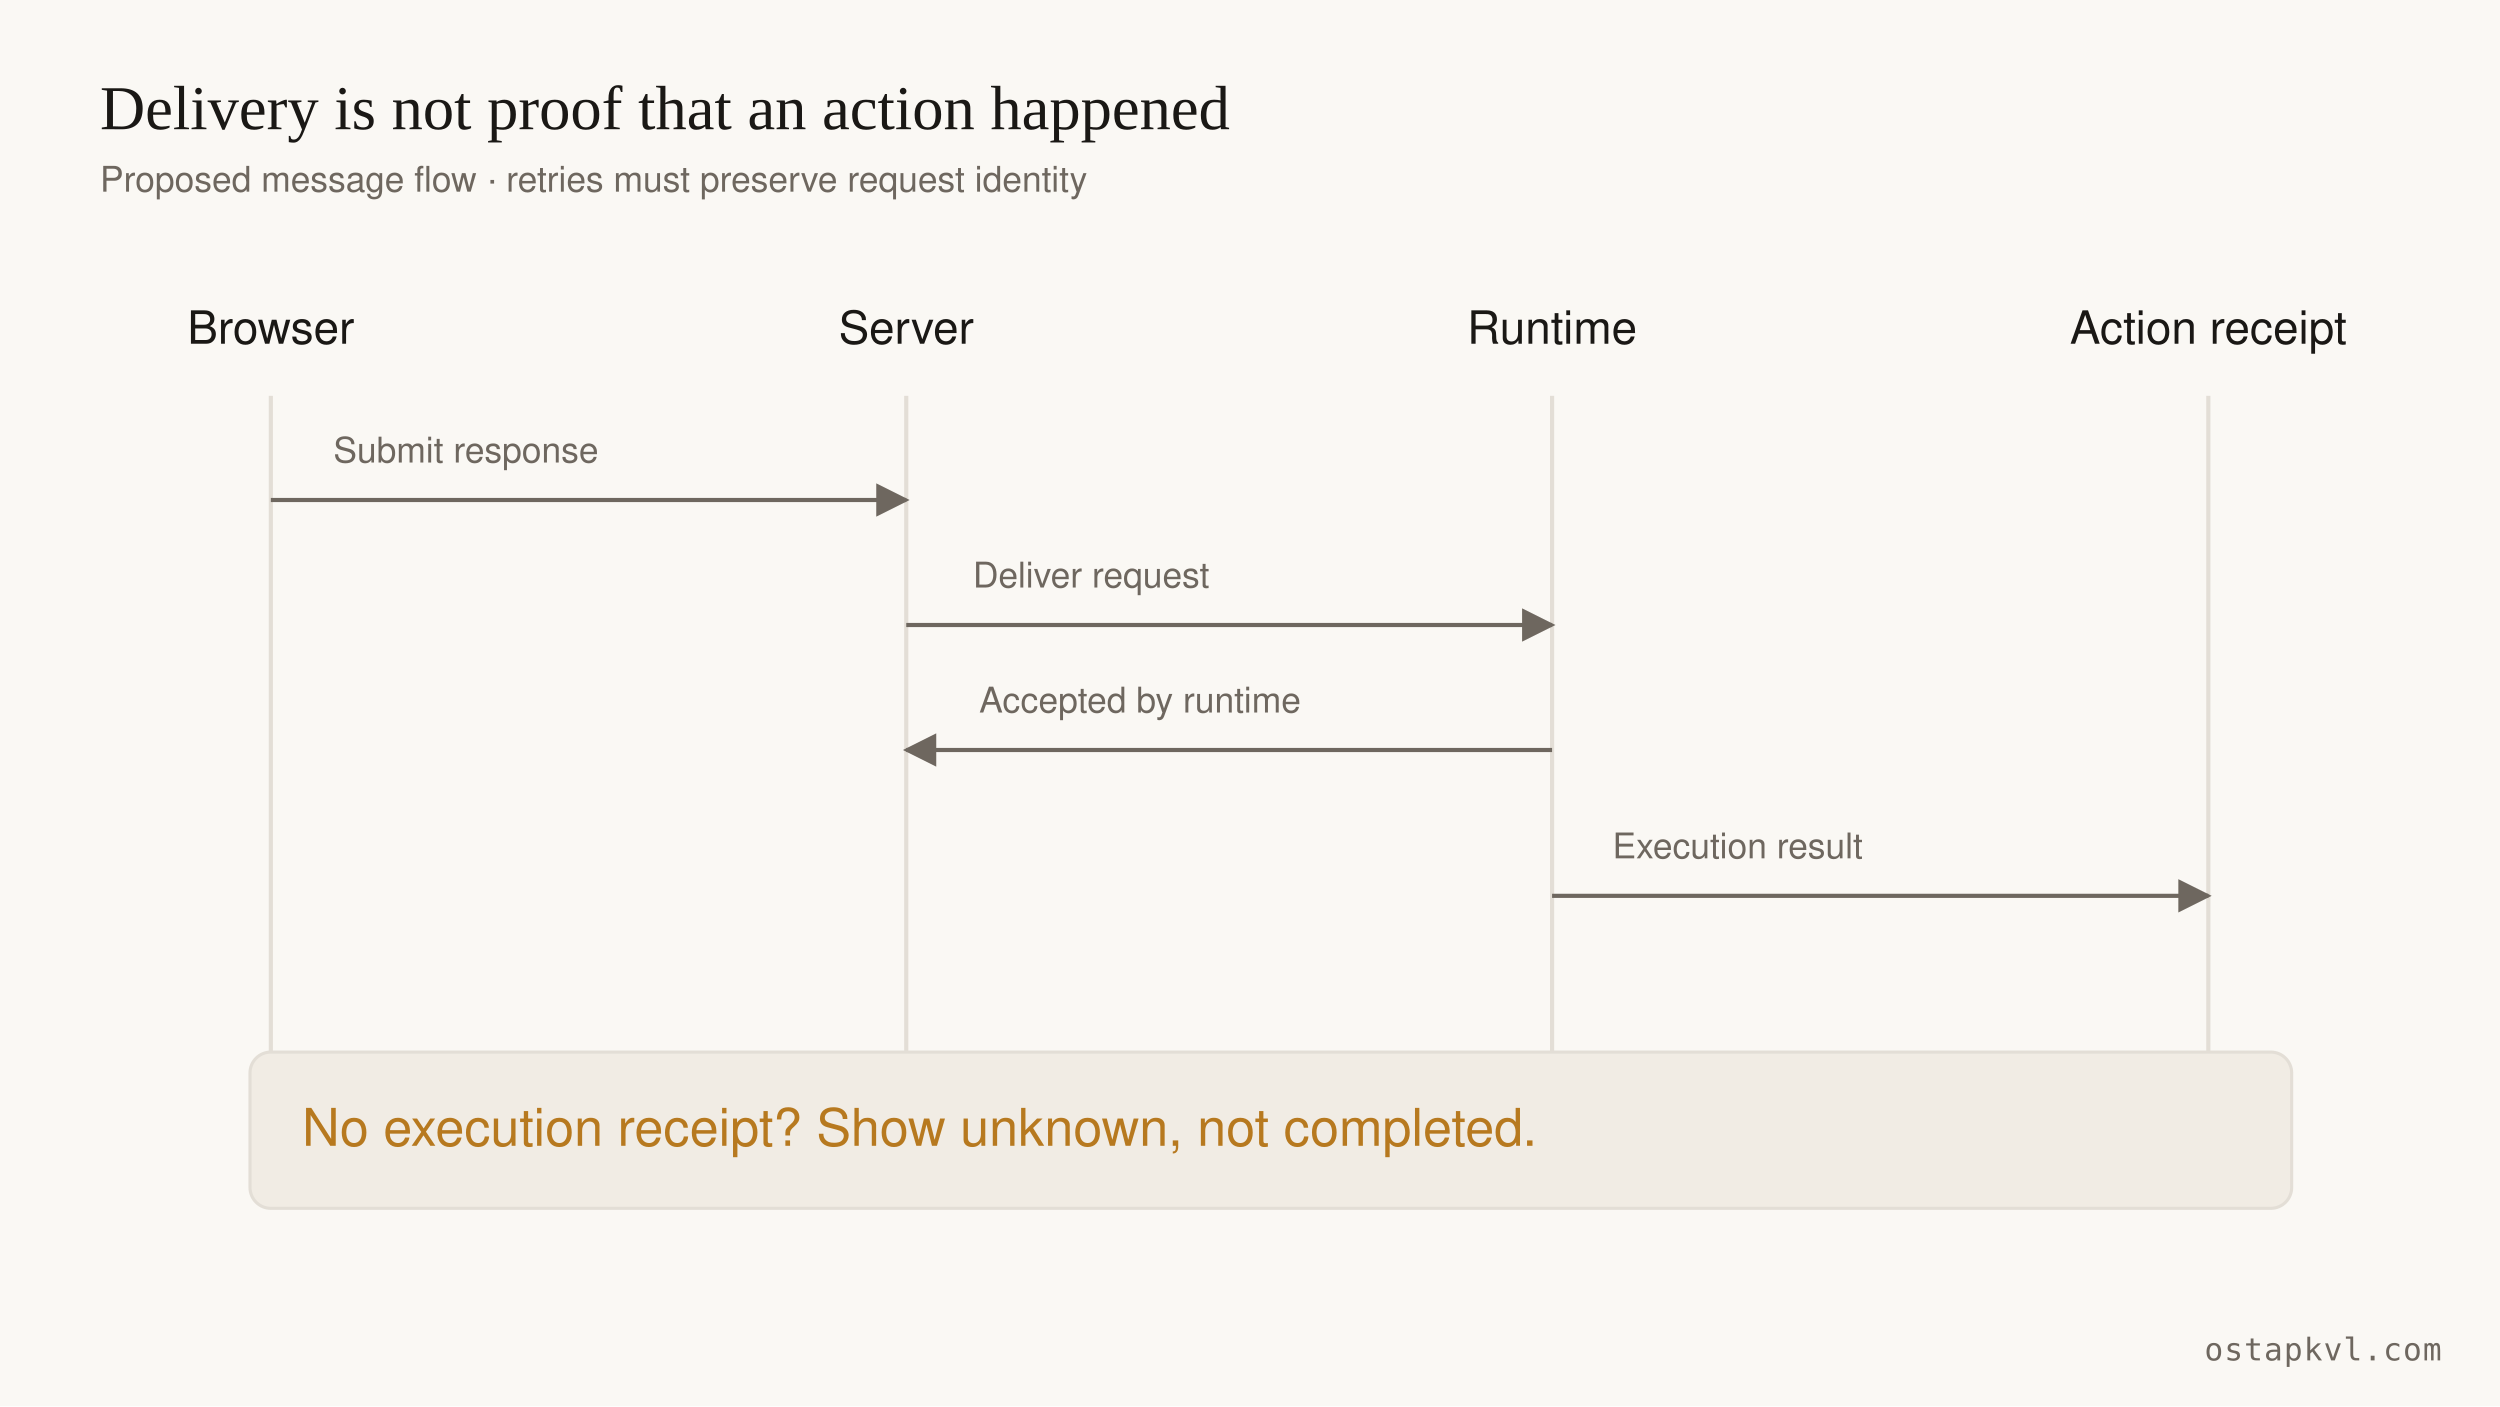
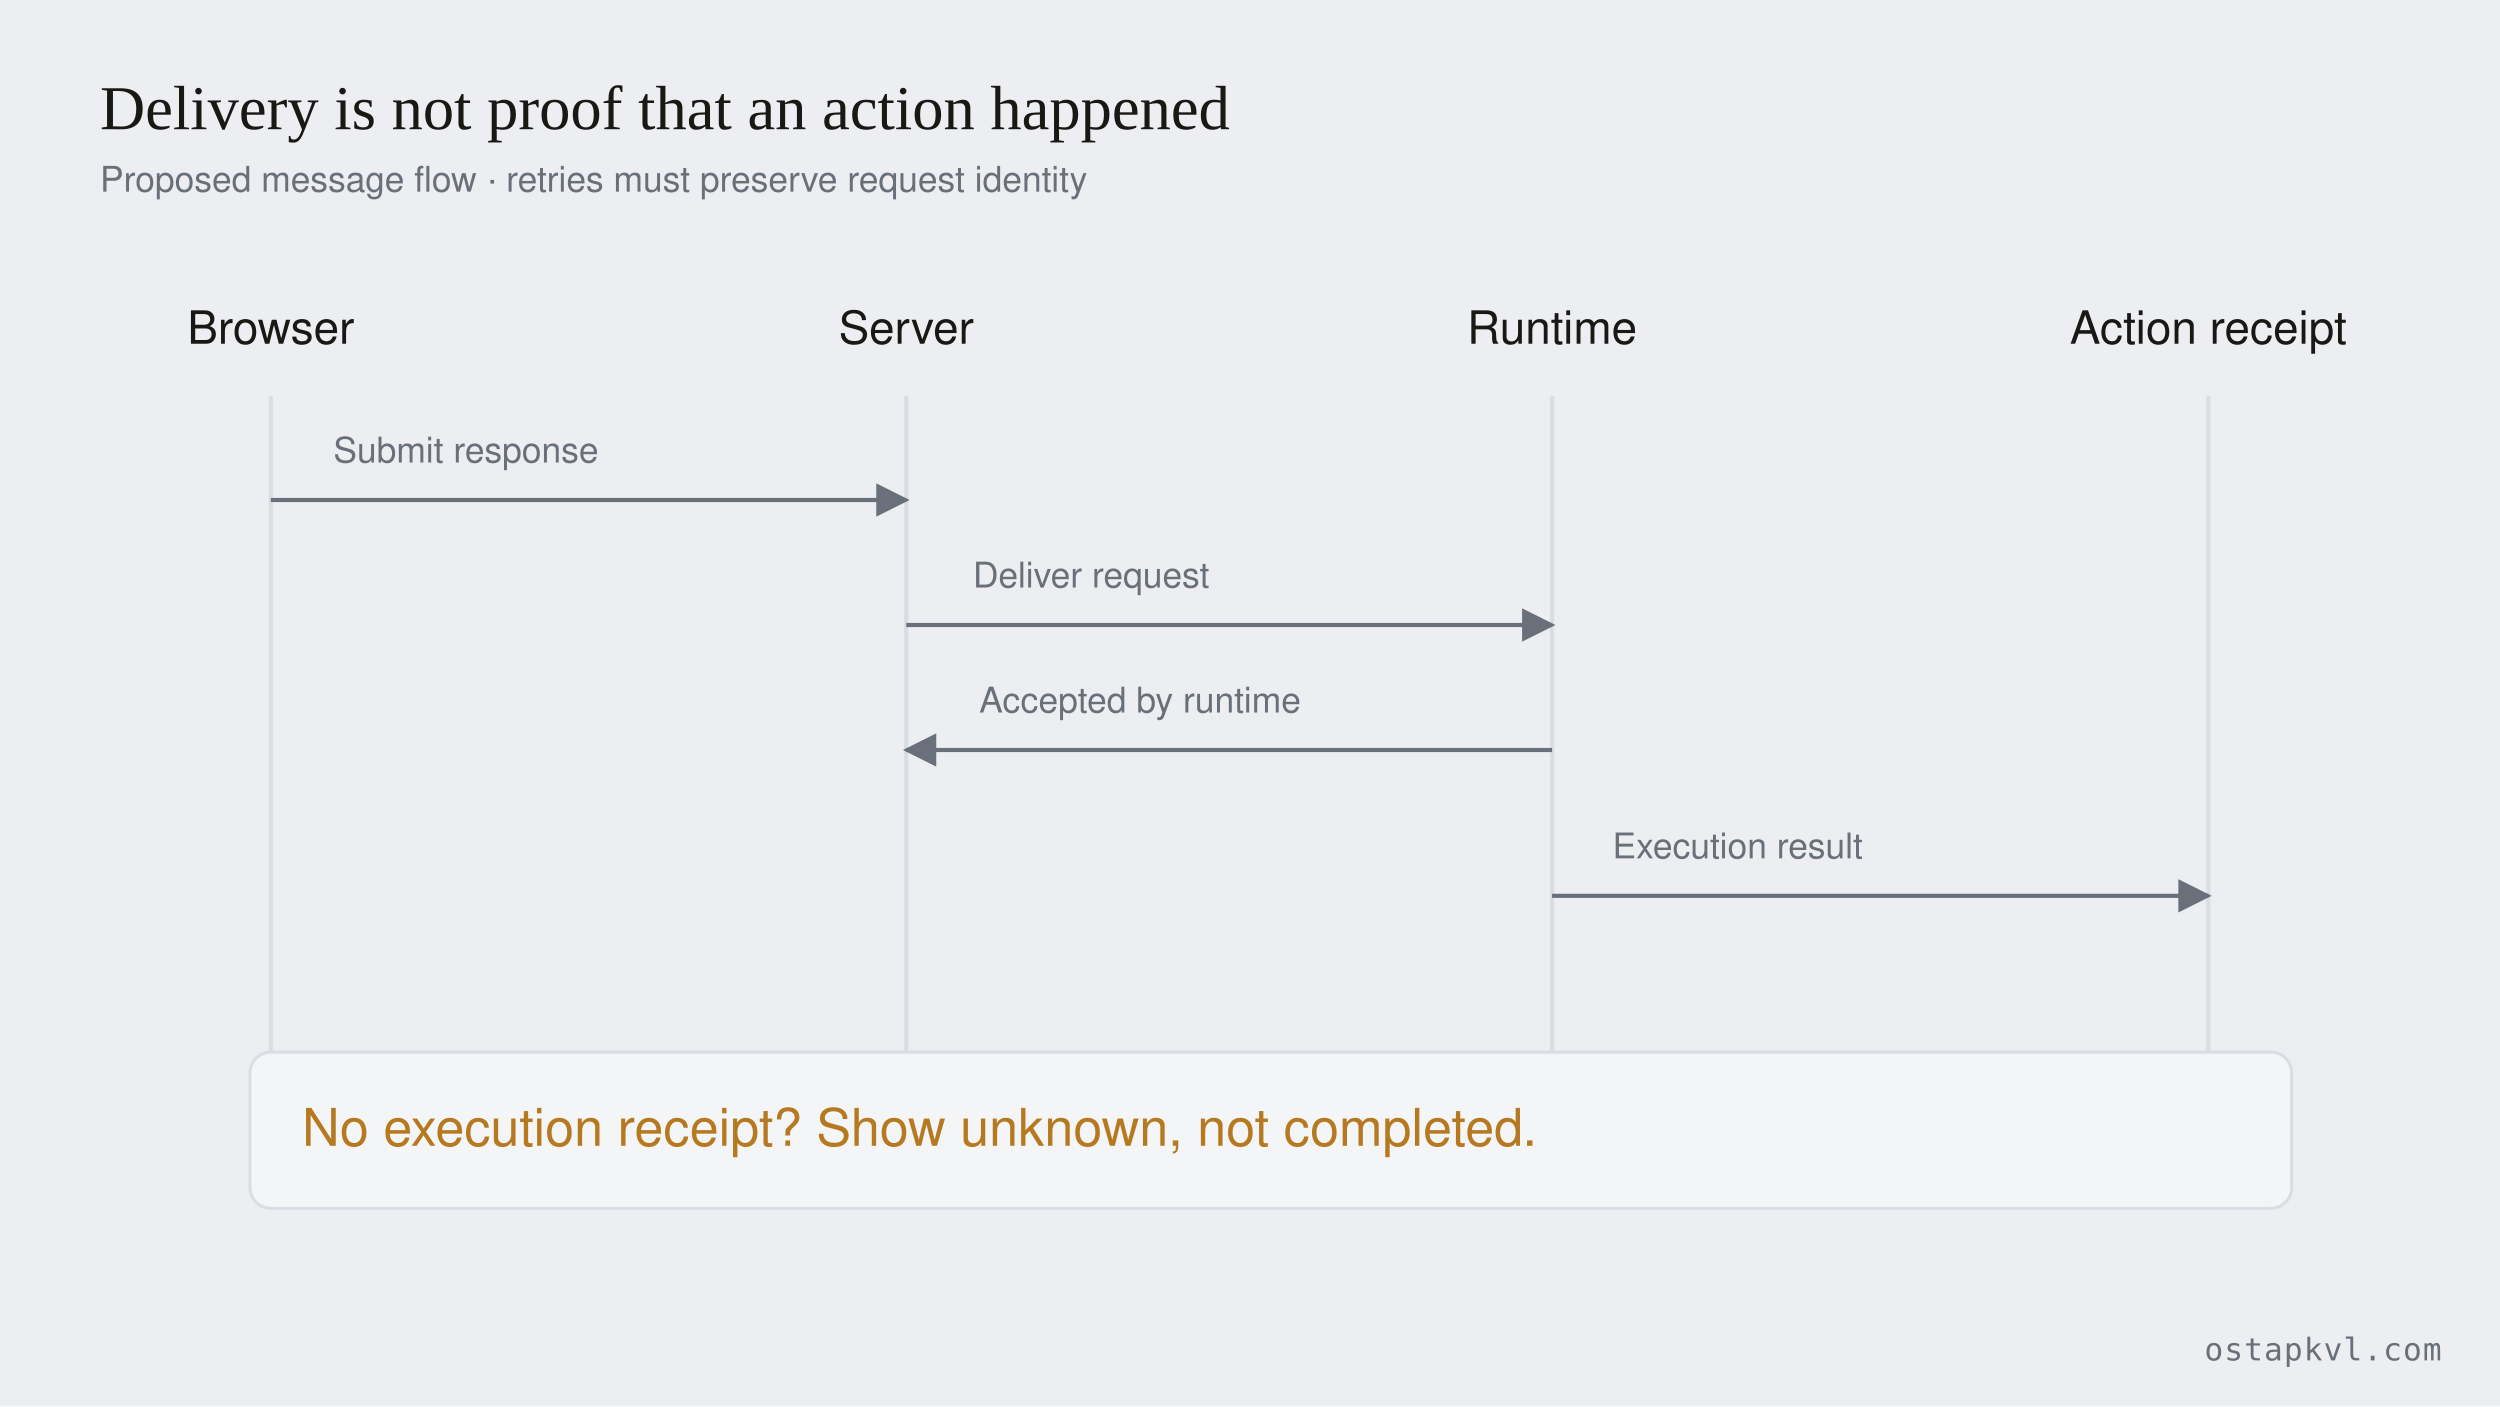
<svg xmlns="http://www.w3.org/2000/svg" width="1200" height="675" viewBox="0 0 1200 675" role="img" aria-label="Delivery is not proof that an action happened">
  <defs>
    <marker id="arr" viewBox="0 0 10 10" refX="9" refY="5" markerWidth="8" markerHeight="8" orient="auto-start-reverse">
-       <path d="M0,0 L10,5 L0,10 z" fill="#6E675F" />
+       <path d="M0,0 L10,5 L0,10 z" fill="#69707A" />
    </marker>
    <marker id="arrA" viewBox="0 0 10 10" refX="9" refY="5" markerWidth="8" markerHeight="8" orient="auto-start-reverse">
      <path d="M0,0 L10,5 L0,10 z" fill="#C05621" />
    </marker>
  </defs>
-   <rect width="100%" height="100%" fill="#FAF8F4" />
+   <rect width="100%" height="100%" fill="#ECEEF1" />
  <text x="48" y="62" font-family="Georgia, 'Times New Roman', serif" font-size="30" fill="#1A1815">Delivery is not proof that an action happened</text>
-   <text x="48" y="92" font-family="'Helvetica Neue', Helvetica, Arial, sans-serif" font-size="17" fill="#6E675F">Proposed message flow · retries must preserve request identity</text>
+   <text x="48" y="92" font-family="'Helvetica Neue', Helvetica, Arial, sans-serif" font-size="17" fill="#69707A">Proposed message flow · retries must preserve request identity</text>
  <text x="130" y="165" font-family="'Helvetica Neue', Helvetica, Arial, sans-serif" font-size="22" fill="#1A1815" text-anchor="middle">Browser</text>
-   <line x1="130" y1="190" x2="130" y2="550" stroke="#E3DED6" stroke-width="2" />
+   <line x1="130" y1="190" x2="130" y2="550" stroke="#D9DEE4" stroke-width="2" />
  <text x="435" y="165" font-family="'Helvetica Neue', Helvetica, Arial, sans-serif" font-size="22" fill="#1A1815" text-anchor="middle">Server</text>
-   <line x1="435" y1="190" x2="435" y2="550" stroke="#E3DED6" stroke-width="2" />
+   <line x1="435" y1="190" x2="435" y2="550" stroke="#D9DEE4" stroke-width="2" />
  <text x="745" y="165" font-family="'Helvetica Neue', Helvetica, Arial, sans-serif" font-size="22" fill="#1A1815" text-anchor="middle">Runtime</text>
-   <line x1="745" y1="190" x2="745" y2="550" stroke="#E3DED6" stroke-width="2" />
+   <line x1="745" y1="190" x2="745" y2="550" stroke="#D9DEE4" stroke-width="2" />
  <text x="1060" y="165" font-family="'Helvetica Neue', Helvetica, Arial, sans-serif" font-size="22" fill="#1A1815" text-anchor="middle">Action receipt</text>
-   <line x1="1060" y1="190" x2="1060" y2="550" stroke="#E3DED6" stroke-width="2" />
-   <line x1="130" y1="240" x2="435" y2="240" stroke="#6E675F" stroke-width="2" marker-end="url(#arr)" />
-   <text x="160" y="222" font-family="'Helvetica Neue', Helvetica, Arial, sans-serif" font-size="17" fill="#6E675F">Submit response</text>
-   <line x1="435" y1="300" x2="745" y2="300" stroke="#6E675F" stroke-width="2" marker-end="url(#arr)" />
-   <text x="467" y="282" font-family="'Helvetica Neue', Helvetica, Arial, sans-serif" font-size="17" fill="#6E675F">Deliver request</text>
-   <line x1="745" y1="360" x2="435" y2="360" stroke="#6E675F" stroke-width="2" marker-end="url(#arr)" />
-   <text x="470" y="342" font-family="'Helvetica Neue', Helvetica, Arial, sans-serif" font-size="17" fill="#6E675F">Accepted by runtime</text>
-   <line x1="745" y1="430" x2="1060" y2="430" stroke="#6E675F" stroke-width="2" marker-end="url(#arr)" />
-   <text x="774" y="412" font-family="'Helvetica Neue', Helvetica, Arial, sans-serif" font-size="17" fill="#6E675F">Execution result</text>
-   <rect x="120" y="505" width="980" height="75" rx="10" fill="#F1ECE4" stroke="#E3DED6" stroke-width="1.5" />
+   <line x1="1060" y1="190" x2="1060" y2="550" stroke="#D9DEE4" stroke-width="2" />
+   <line x1="130" y1="240" x2="435" y2="240" stroke="#69707A" stroke-width="2" marker-end="url(#arr)" />
+   <text x="160" y="222" font-family="'Helvetica Neue', Helvetica, Arial, sans-serif" font-size="17" fill="#69707A">Submit response</text>
+   <line x1="435" y1="300" x2="745" y2="300" stroke="#69707A" stroke-width="2" marker-end="url(#arr)" />
+   <text x="467" y="282" font-family="'Helvetica Neue', Helvetica, Arial, sans-serif" font-size="17" fill="#69707A">Deliver request</text>
+   <line x1="745" y1="360" x2="435" y2="360" stroke="#69707A" stroke-width="2" marker-end="url(#arr)" />
+   <text x="470" y="342" font-family="'Helvetica Neue', Helvetica, Arial, sans-serif" font-size="17" fill="#69707A">Accepted by runtime</text>
+   <line x1="745" y1="430" x2="1060" y2="430" stroke="#69707A" stroke-width="2" marker-end="url(#arr)" />
+   <text x="774" y="412" font-family="'Helvetica Neue', Helvetica, Arial, sans-serif" font-size="17" fill="#69707A">Execution result</text>
+   <rect x="120" y="505" width="980" height="75" rx="10" fill="#F3F5F7" stroke="#D9DEE4" stroke-width="1.5" />
  <text x="145" y="550" font-family="'Helvetica Neue', Helvetica, Arial, sans-serif" font-size="25" fill="#B7791F">No execution receipt? Show unknown, not completed.</text>
-   <text x="1172" y="653" font-family="Menlo, Consolas, monospace" font-size="15" fill="#6E675F" text-anchor="end" letter-spacing="0.5">ostapkvl.com</text>
+   <text x="1172" y="653" font-family="Menlo, Consolas, monospace" font-size="15" fill="#69707A" text-anchor="end" letter-spacing="0.5">ostapkvl.com</text>
</svg>
